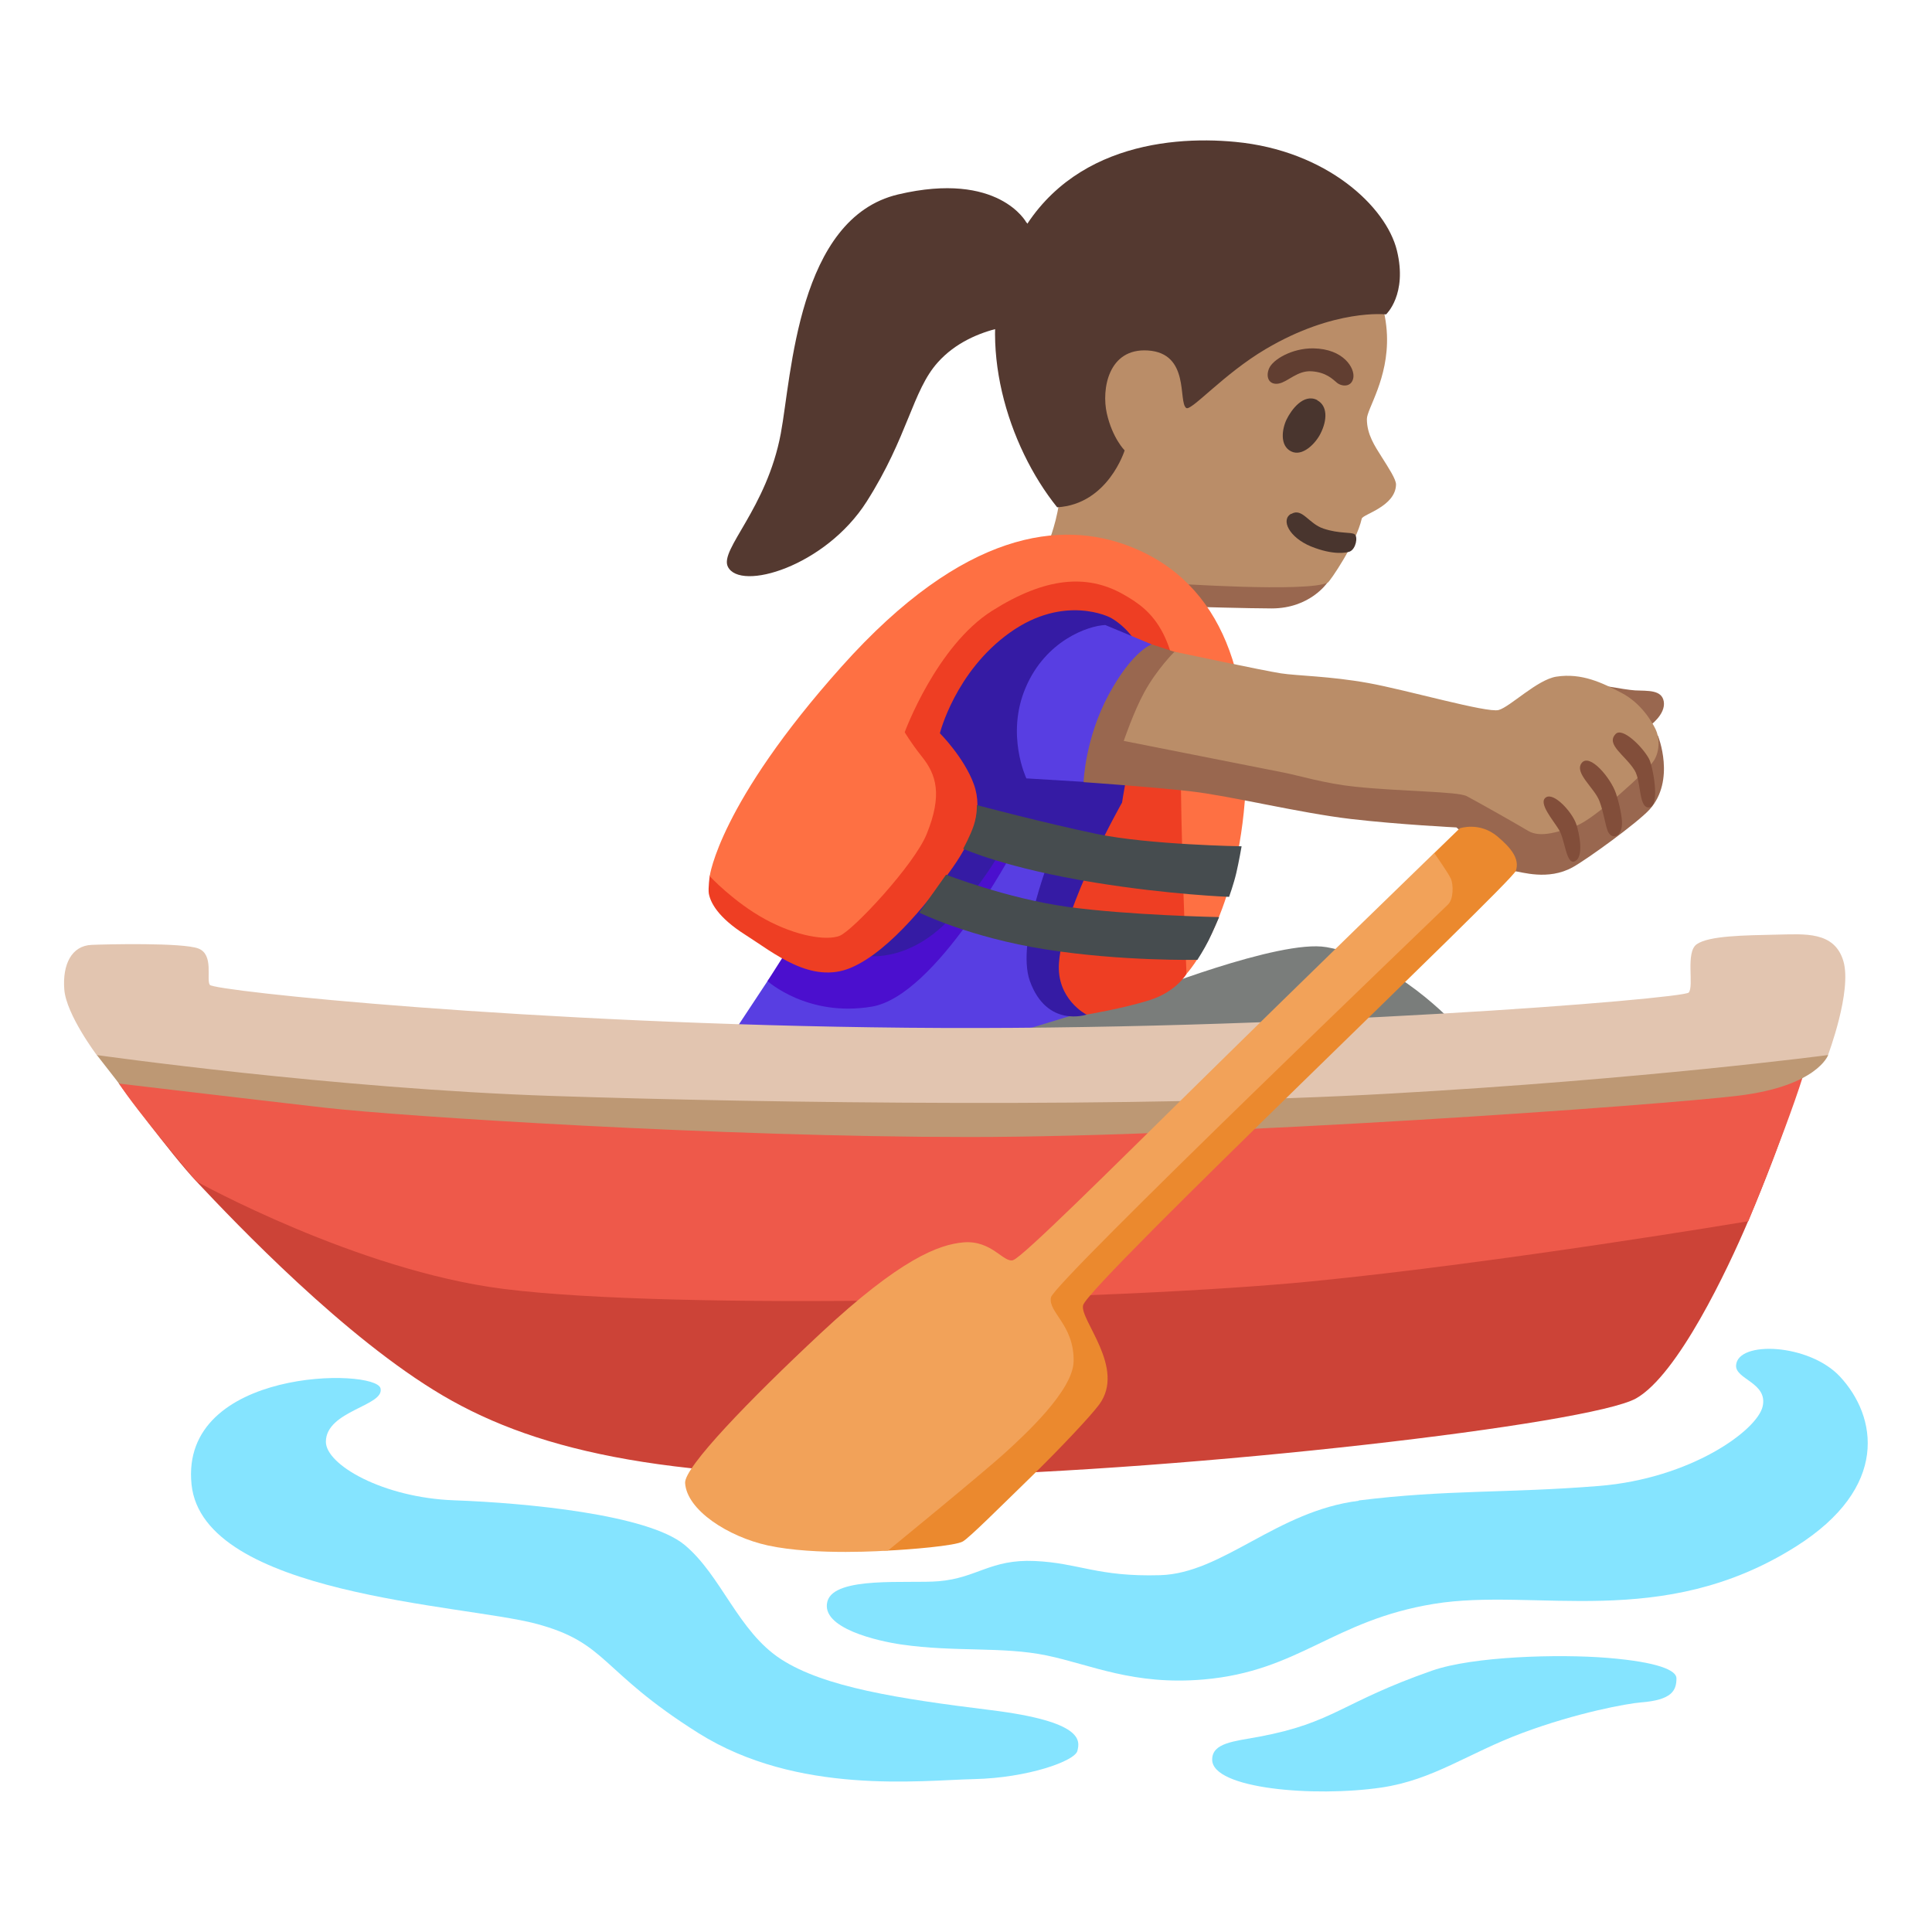
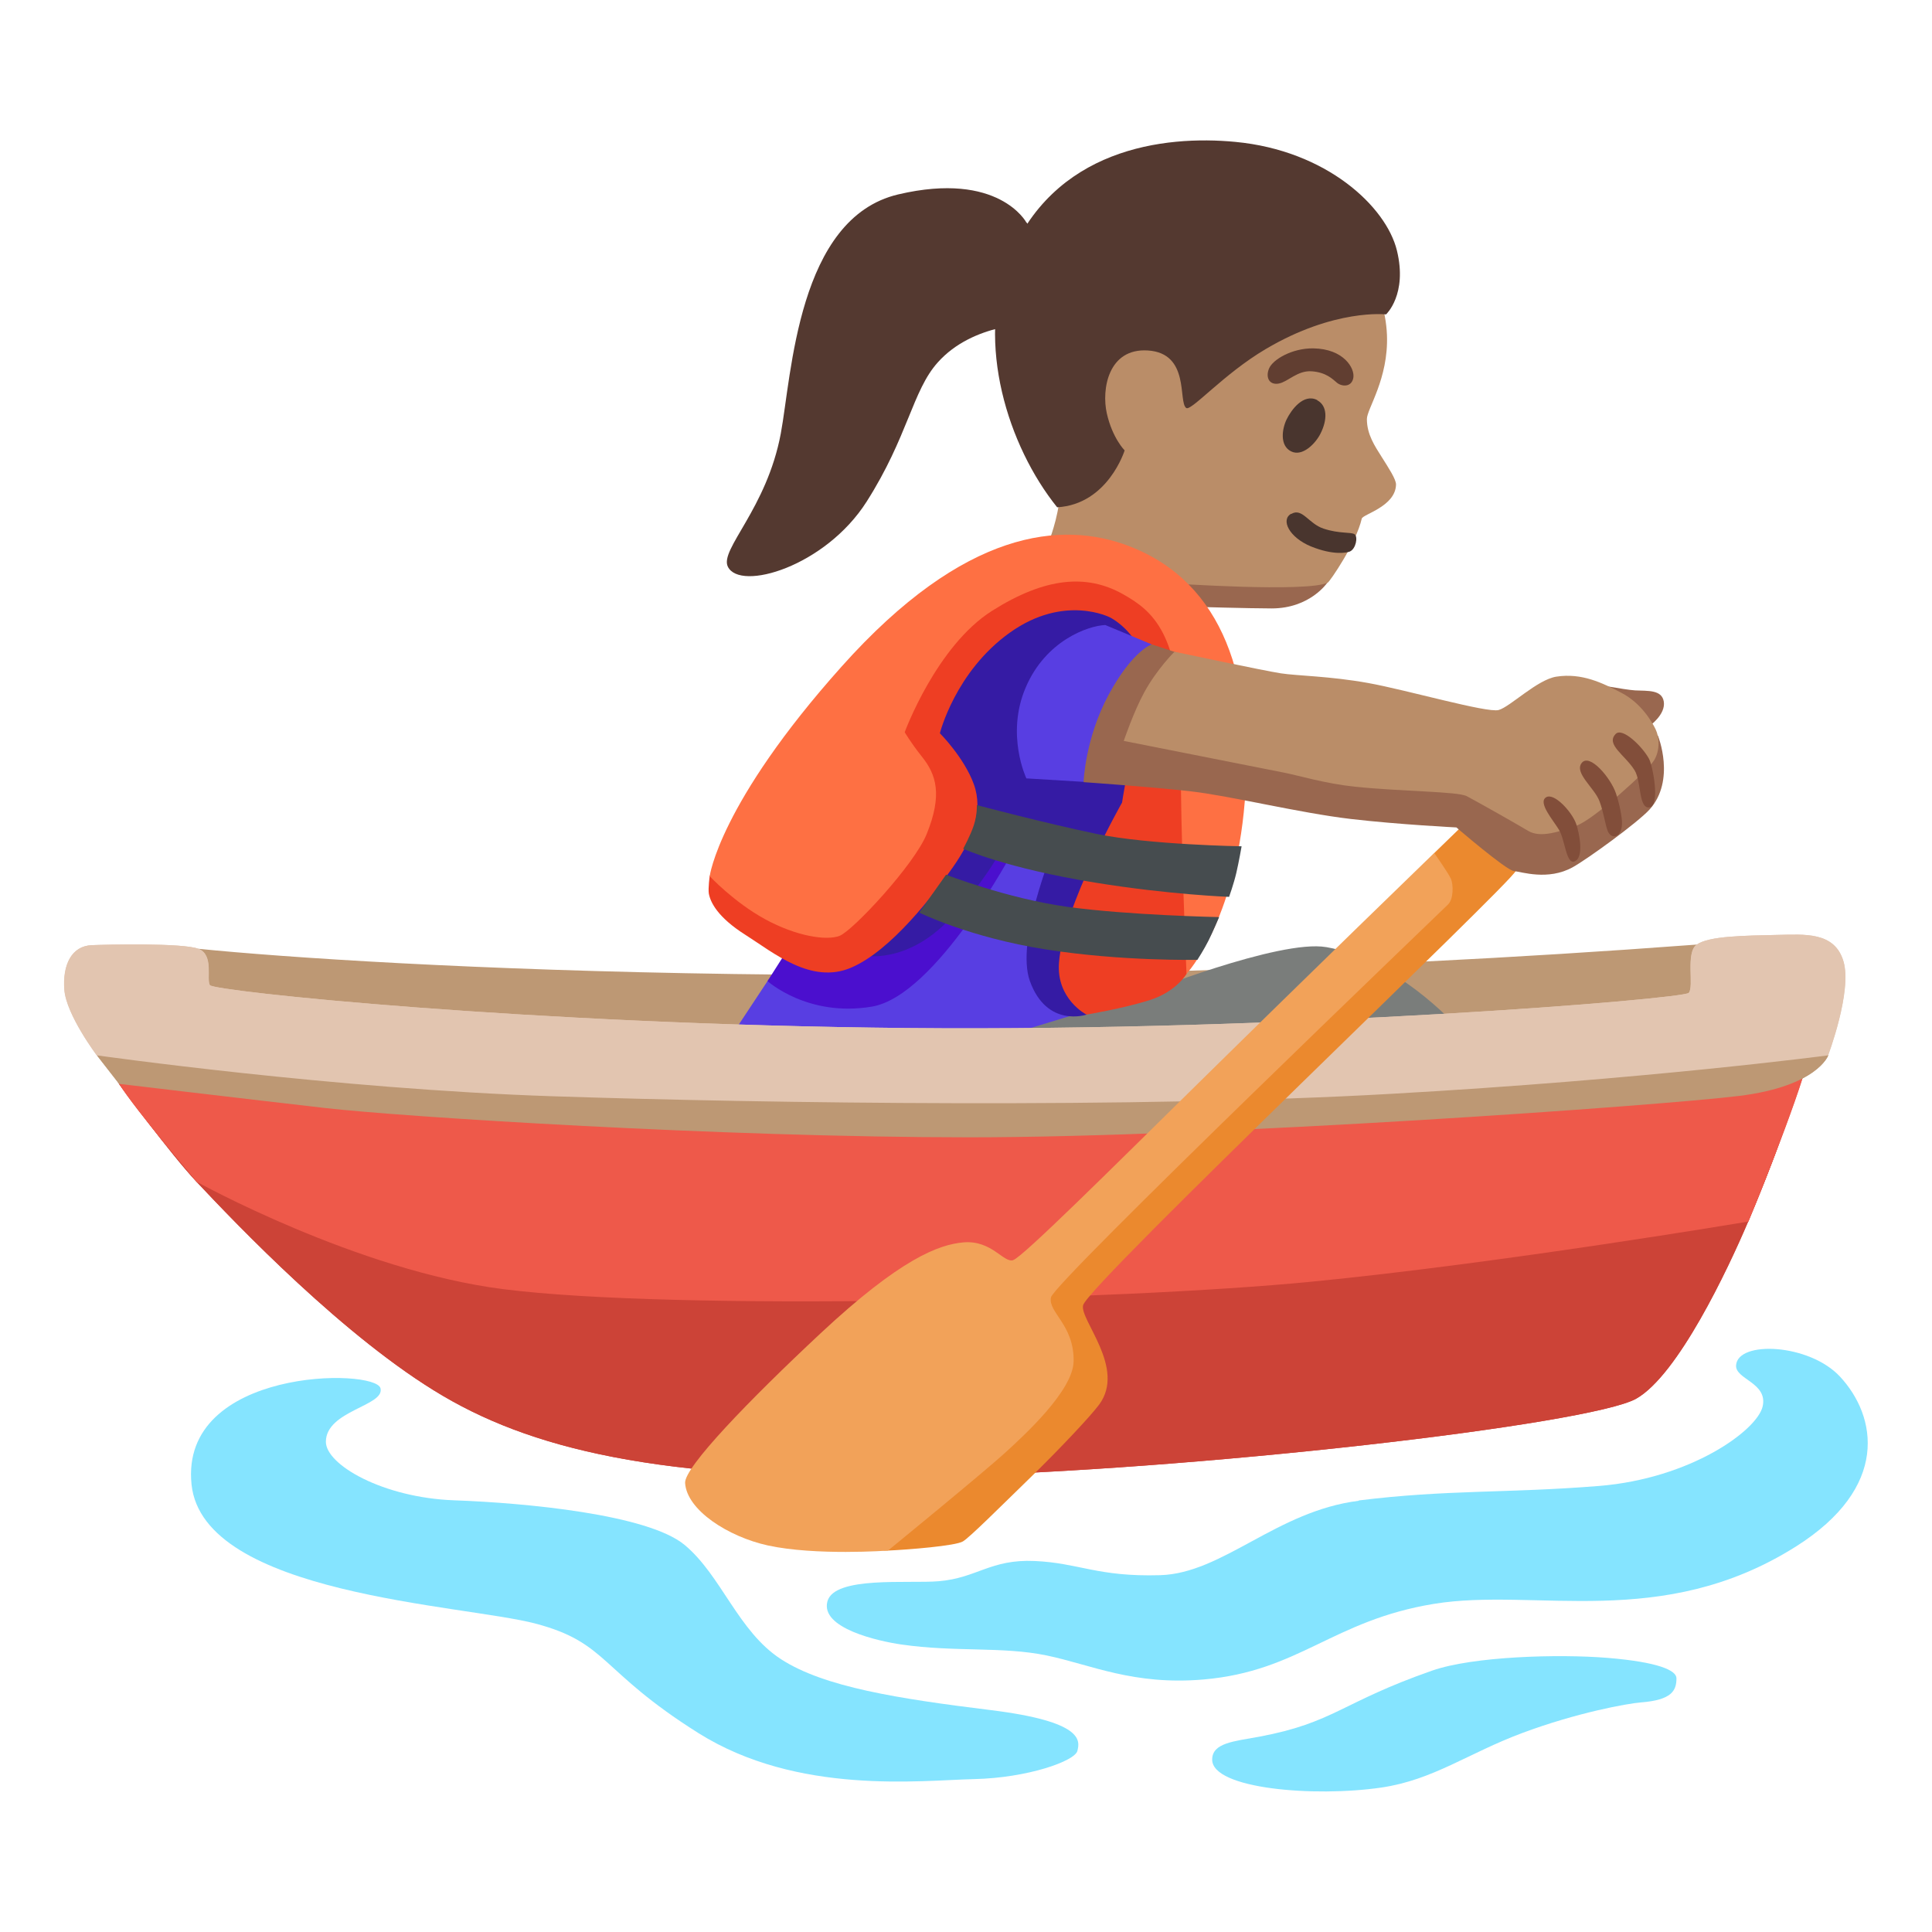
<svg xmlns="http://www.w3.org/2000/svg" enable-background="new 0 0 128 128" viewBox="0 0 128 128">
+   <path d="m23.1 82.78-16.38-14.12 6.43-5.8c11.33 1.14 50.14 3.41 99.27-.28 8.17-.61 2.78 10.03 2.78 10.03z" fill="#bd9874" />
  <path d="m79.02 40.2s3.78.11 5.23.11c2.56 0 3.7-1.72 3.7-1.72l-8.55-3.86-3.28 3.93 2.9 1.53z" fill="#99674f" />
  <path d="m69.57 35.67s.77-2.07.63-3.45c-.08-.76-3.84-11.94 2.8-16.65 5.89-4.18 13.63-2.44 16.82 1.23 1.43 1.65 2.01 3.82 2.07 5.4.11 2.9-1.33 4.89-1.33 5.56 0 1.03.53 1.8.99 2.53s.94 1.46.94 1.81c-.03 1.46-2.2 1.97-2.27 2.26-.38 1.66-2.12 4.17-2.25 4.24-1.39.67-10.5.04-10.5.04l-7.89-2.96z" fill="#ba8d68" />
  <path d="m87.01 23.08c-1.4-.02-2.7.74-2.94 1.35s.05 1.1.66.98 1.23-.88 2.18-.81 1.37.51 1.67.76.96.32 1.08-.32-.64-1.93-2.65-1.96z" fill="#613e31" />
  <path d="m87.28 26.51c-.92-.48-1.74.66-2.04 1.28s-.47 1.72.29 2.11 1.64-.53 1.96-1.18c.46-.91.46-1.84-.22-2.2z" fill="#49352e" />
  <path d="m85.54 34.04c-.71.4-.12 1.57 1.31 2.16 1.5.61 2.38.42 2.58.34.4-.17.55-.97.32-1.14s-.99-.02-2.07-.38c-.99-.33-1.4-1.4-2.13-.97z" fill="#49352e" />
  <path d="m81.84 9.4c6.05.57 10 4.29 10.71 7.2s-.72 4.23-.72 4.23-3.42-.4-7.98 2.3c-2.79 1.65-4.93 4.13-5.26 3.9-.55-.4.27-3.63-2.54-3.81-2.63-.17-3.08 2.58-2.72 4.17.37 1.64 1.18 2.45 1.18 2.45s-1.1 3.57-4.47 3.77c-3.29-4.09-5.37-10.87-3.27-16.27 2.93-7.53 10.37-8.39 15.07-7.94z" fill="#543930" />
  <path d="m68 14.74s-1.82-3.43-8.49-1.86-7.06 11.99-7.78 15.84c-.93 4.98-4.06 7.68-3.51 8.82.8 1.66 6.46 0 9.2-4.31s3.03-7.35 4.71-9.22c2.35-2.63 6.28-2.55 6.28-2.55l1.98-3.61-2.38-3.11z" fill="#543930" />
  <path d="m48.51 68.54 2.34-3.54 3.38-4.59 12.39-8.05 10.78 1.53-1.56 13.33-9.54 1.48-13.36 1.61z" fill="#583ee2" />
-   <path d="m7.88 71.79s3.4 4.64 5.14 6.49c2.64 2.81 9.84 10.37 16.32 14.18s15.43 5.71 32.57 5.33 43.43-3.43 46.48-5.14c2.77-1.56 6.08-8.57 7.43-11.75 2.4-5.61 3.51-9.57 3.51-9.57l-4.21-3.65-53.88 3.09-46.58-2.81-6.78 3.81z" fill="#cc4337" />
-   <path d="m33.33 85.39c11.4 1.45 40.9.74 53.51-.49 12.6-1.24 28.99-3.99 28.99-3.99s3.27-7.9 4.01-10.97-57.08 1.77-57.08 1.77l-56.05-3.07s.07 1.39 1.18 3.15 5.14 6.49 5.14 6.49 10.6 5.88 20.3 7.11z" fill="#ee594a" />
-   <path d="m121.12 69.9s-.71 2.05-5.93 2.69-34.6 2.74-50.98 2.74-37.6-1.36-42.67-1.94c-5.06-.58-13.65-1.6-13.65-1.6l-1.48-1.9 11.22-1.82 47.53 3.24 54.61-5.06 1.34 3.65z" fill="#bd9874" />
  <g fill="#85e4ff">
    <path d="m90.02 99.43c-5.45.68-9 4.81-13.16 4.93s-5.37-.81-8.31-.94-3.82 1.13-6.36 1.34c-1.99.17-6.9-.36-7.37 1.33-.49 1.79 3.38 2.64 4.88 2.86 3.59.52 6.72.12 9.65.73s5.74 1.99 10.39 1.59c6.35-.55 8.54-3.91 15.26-5.01s15.08 1.81 23.97-3.79c6.24-3.93 5.38-8.63 2.94-11.26-2.04-2.2-6.77-2.41-6.89-.76-.07.94 2.12 1.15 1.76 2.73s-4.75 4.78-10.86 5.27-10.04.23-15.91.96z" />
    <path d="m94.89 110.68c-6.02 2.1-6.49 3.45-11.46 4.38-1.69.31-3.12.41-3.12 1.52 0 1.94 6.76 2.5 11.21 1.85 3.45-.51 5.73-2.27 9.35-3.62s6.96-1.95 7.84-2.02c2.05-.16 2.36-.78 2.36-1.6 0-.54-1.27-1.08-4.55-1.35s-8.94-.1-11.63.84z" />
    <path d="m25.21 91.98c.29 1.17-3.61 1.47-3.62 3.54 0 1.53 3.79 3.71 8.51 3.88s12.81.93 15.25 2.95 3.54 5.73 6.4 7.58 7.75 2.61 13.9 3.37 5.9 2.02 5.73 2.7-3.3 1.79-6.84 1.87-11.7 1.08-18.27-3.05-5.98-5.98-10.78-7.25-22.04-1.89-22.8-9.22c-.8-7.75 12.19-7.72 12.52-6.37z" />
  </g>
  <path d="m87.87 62.75c-3.1-.54-12.31 3.14-12.31 3.14l-9.25 2.82 15.05 2.25 15.05-3.06s-3.94-4.35-8.53-5.15z" fill="#7a7d7b" />
  <path d="m52.15 62.96-1.3 2.04s2.66 2.41 6.92 1.69 9.37-10.35 9.37-10.35l-10.01-2.61s-4.98 9.23-4.98 9.23z" fill="#4b0fce" />
  <path d="m57.16 63.3s2.86.65 5.76-2.41 4.04-5.76 4.04-5.76l2.8 1.17s-2.48 6.03-1.53 8.69c1.13 3.14 3.76 2.23 3.76 2.23l6.38-19.21-1.53-8.93-10.22-1.45-9.58 11.83z" fill="#351ba4" />
  <path d="m58.9 43.43-11.88 14.6s-.11.81-.06 1.16c.1.58.58 1.58 2.43 2.75s4.35 3.3 7 2.17 5.47-4.83 6.76-6.68 2.01-3.7 1.37-5.47-2.25-3.38-2.25-3.38 1.02-4.09 4.64-6.67 6.64-1 6.64-1 3.28 1.6 2.16 5.9c-1.04 4.02-1.37 6.36-1.37 6.36s-3.91 6.88-4.18 10.62c-.18 2.41 1.82 3.43 1.82 3.43s2.42-.4 4.19-.96 2.45-1.75 2.45-1.75l2.09-15.13-2.49-9.01-9.5-3.54s-9.82 6.6-9.82 6.6z" fill="#ee3e23" />
  <path d="m74.83 36.19c-4.48-1.72-10.94-1.13-19.07 7.97-8.13 9.09-8.74 13.89-8.74 13.89s1.6 1.72 3.67 2.85 4.07 1.44 4.94 1.1 4.93-4.69 5.76-6.73c1.06-2.6.65-3.95-.32-5.15-.74-.93-1.13-1.61-1.13-1.61s2.09-5.71 5.8-8.05c3.52-2.22 6.26-2.44 8.65-1.1 2 1.12 3.82 2.63 3.82 9.47s.4 15.69.4 15.69 3.22-3.46 3.86-11.43-1.37-14.49-7.65-16.9z" fill="#fe7043" />
  <path d="m73.22 41.41c-1.13.05-3.94 1.02-5.27 4.15-1.33 3.12.05 6.01.05 6.01l3.79.23 4.51-9.11-3.07-1.28z" fill="#583ee2" />
-   <path d="m60.9 60.46s3.3 1.64 8.37 2.44 10.06.69 10.06.69.45-.7.74-1.28.7-1.55.7-1.55-6.02-.12-10.05-.68-8.04-2.13-8.04-2.13-1.78 2.51-1.78 2.51z" fill="#464c4f" />
+   <path d="m60.9 60.46s3.3 1.64 8.37 2.44 10.06.69 10.06.69.45-.7.74-1.28.7-1.55.7-1.55-6.02-.12-10.05-.68-8.04-2.13-8.04-2.13z" fill="#464c4f" />
  <path d="m63.81 56.23s2.81 1.29 8.77 2.25c4.86.79 8.85.94 8.85.94s.31-.86.48-1.59.35-1.76.35-1.76-6.14-.1-9.6-.82-7.94-1.91-7.94-1.91.03.63-.2 1.33-.7 1.55-.7 1.55z" fill="#464c4f" />
-   <path d="m13.9 65.25c-.25-.36.29-2.01-.76-2.41s-6.12-.28-7.06-.24c-1.34.05-1.95 1.3-1.82 2.96s2.15 4.34 2.15 4.34 15.72 2.23 30.2 2.71 38.67.8 55.54-.16c16.87-.95 28.96-2.55 28.96-2.55s1.6-4.23 1.02-6.22c-.59-2-2.59-1.79-4.35-1.76-2.22.05-4.56.07-5.37.64-.76.53-.16 2.79-.53 3.2s-26.59 2.57-51.79 2.33c-25.19-.24-45.92-2.44-46.19-2.84z" fill="#e2c5b0" />
+   <path d="m7.88 71.81s3.4 4.64 5.14 6.49c2.64 2.81 9.84 10.37 16.32 14.18s15.43 5.71 32.57 5.33 43.43-3.43 46.48-5.14c2.77-1.56 6.08-8.57 7.43-11.75 2.4-5.61 3.51-9.57 3.51-9.57l-4.21-3.65-53.88 3.09-46.58-2.81-6.78 3.81z" fill="#cc4337" />
+   <path d="m33.33 85.41c11.4 1.45 40.9.74 53.51-.49 12.6-1.24 28.99-3.99 28.99-3.99s3.27-7.9 4.01-10.97-57.08 1.77-57.08 1.77l-56.05-3.07s.07 1.39 1.18 3.15 5.14 6.49 5.14 6.49 10.6 5.88 20.3 7.11z" fill="#ee594a" />
+   <path d="m121.12 69.92s-.71 2.05-5.93 2.69-34.6 2.74-50.98 2.74-37.6-1.36-42.67-1.94c-5.06-.58-13.65-1.6-13.65-1.6l-1.48-1.9 11.22-1.82 47.53 3.24 54.61-5.06 1.34 3.65z" fill="#bd9874" />
+   <path d="m13.9 65.27c-.25-.36.29-2.01-.76-2.41s-6.12-.28-7.06-.24c-1.34.05-1.95 1.3-1.82 2.96s2.15 4.34 2.15 4.34 15.72 2.23 30.2 2.71 38.67.8 55.54-.16c16.87-.95 28.96-2.55 28.96-2.55s1.6-4.23 1.02-6.22-2.59-1.79-4.35-1.76c-2.22.05-4.56.07-5.37.64-.76.53-.16 2.79-.53 3.2s-26.59 2.57-51.79 2.33-45.92-2.44-46.19-2.84z" fill="#e2c5b0" />
+   <path d="m7.89 71.81s3.4 4.64 5.14 6.49c2.64 2.81 9.84 10.37 16.32 14.18s15.43 5.71 32.57 5.33 43.43-3.43 46.48-5.14c2.77-1.56 6.08-8.57 7.43-11.75 2.4-5.61 3.51-9.57 3.51-9.57l-4.21-3.65-53.88 3.09-46.58-2.81-6.78 3.81z" fill="#cc4337" />
+   <path d="m33.34 85.41c11.4 1.45 40.9.74 53.51-.49s28.99-3.99 28.99-3.99 3.27-7.9 4.01-10.97-57.08 1.77-57.08 1.77l-56.05-3.07s.07 1.39 1.18 3.15c1.11 1.77 5.14 6.49 5.14 6.49s10.6 5.88 20.3 7.11z" fill="#ee594a" />
+   <path d="m121.13 69.92s-.71 2.05-5.93 2.69-34.6 2.74-50.98 2.74-37.6-1.36-42.67-1.94c-5.06-.58-13.65-1.6-13.65-1.6l-1.48-1.9 11.22-1.82 47.53 3.24 54.61-5.06 1.34 3.65z" fill="#bd9874" />
+   <path d="m13.91 65.27c-.25-.36.29-2.01-.76-2.41s-6.12-.28-7.06-.24c-1.34.05-1.95 1.3-1.82 2.96s2.15 4.34 2.15 4.34 15.72 2.23 30.2 2.71 38.67.8 55.54-.16c16.87-.95 28.96-2.55 28.96-2.55s1.6-4.23 1.02-6.22-2.59-1.79-4.35-1.76c-2.22.05-4.56.07-5.37.64-.76.53-.16 2.79-.53 3.2s-26.59 2.57-51.79 2.33c-25.19-.24-45.92-2.44-46.19-2.84z" fill="#e2c5b0" />
+   <path d="m95.02 56.52 1.69-1.64s1.3-.46 2.49.53c.94.79 1.49 1.5 1.23 2.28s-28.28 27.37-28.67 28.78c-.26.95 2.86 4.16 1.06 6.59-.55.74-2.46 2.78-4.43 4.71-2.29 2.23-4.11 4.05-4.59 4.35s-3.65.55-4.97.61c-2.27.11-6.39-4.63-6.39-4.63l16.91-14.89 24.9-24.39.78-2.3z" fill="#eb892e" />
+   <path d="m67.13 83.49c-.66.19-1.41-1.33-3.29-1.18-1.63.14-4.17 1.07-9.49 6.04-4.72 4.41-9.02 8.86-8.96 9.9.11 1.8 2.85 3.56 5.48 4.14 3.17.69 7.96.34 7.96.34s6.42-5.24 7.87-6.58c1.11-1.02 4.4-4.01 4.43-5.96.04-2.43-1.71-3.24-1.5-4.24s25.94-25.66 26.31-26.03.35-1.32.19-1.69-1.11-1.72-1.11-1.72-8.11 7.85-15.96 15.58c-5.3 5.22-11.33 11.22-11.93 11.39z" fill="#f2a259" />
  <path d="m71.79 51.8s.1-2.89 1.67-5.79 2.84-3.32 2.84-3.32l2.2.72 16.95 6.61 9.83-4.77s2.35.45 3.05.49c.85.04 1.77-.05 1.9.74.14.86-.95 1.62-.95 1.62l.57.66s1.18 2.93-.56 4.87c-.78.86-4.12 3.29-5.1 3.83-1.63.9-3.38.3-3.89.25s-3.81-2.89-3.81-2.89-3.81-.19-6.99-.56c-3.41-.4-7.98-1.53-10.59-1.83s-7.12-.61-7.12-.61z" fill="#99674f" />
-   <path d="m95.02 56.52 1.69-1.64s1.3-.46 2.49.53c.94.79 1.49 1.5 1.23 2.28s-28.28 27.37-28.67 28.78c-.26.95 2.86 4.16 1.06 6.59-.55.74-2.46 2.78-4.43 4.71-2.29 2.23-4.11 4.05-4.59 4.35s-3.65.55-4.97.61c-2.27.11-6.39-4.63-6.39-4.63l16.91-14.89 24.9-24.39.78-2.3z" fill="#eb892e" />
  <path d="m74.45 49.09s.66-1.95 1.37-3.24c.84-1.53 1.99-2.67 1.99-2.67s5.94 1.26 7.05 1.43 3.22.18 5.78.64 7.89 2 8.65 1.79 2.55-2.01 3.82-2.21c1.69-.26 3.05.41 4.33 1.08s2 1.89 2.25 2.41.3 1.39-.1 2.05-3.99 3.92-5.12 4.32-2.4.85-3.22.36-3.1-1.78-4.07-2.3c-.6-.32-4.23-.3-7.43-.63-1.97-.21-3.71-.74-4.68-.93-3.59-.71-10.6-2.1-10.6-2.1z" fill="#ba8d68" />
-   <path d="m67.13 83.49c-.66.19-1.41-1.33-3.29-1.18-1.63.14-4.17 1.07-9.49 6.04-4.72 4.41-9.02 8.86-8.96 9.9.11 1.8 2.85 3.56 5.48 4.14 3.17.69 7.96.34 7.96.34s6.42-5.24 7.87-6.58c1.11-1.02 4.4-4.01 4.43-5.96.04-2.43-1.71-3.24-1.5-4.24s25.94-25.66 26.31-26.03.35-1.32.19-1.69-1.11-1.72-1.11-1.72-8.11 7.85-15.96 15.58c-5.3 5.22-11.33 11.22-11.93 11.39z" fill="#f2a259" />
  <g fill="#824e3a">
    <path d="m104.79 50.55c-.51.66.85 1.65 1.18 2.53.29.78.35 1.44.54 1.96.22.59.91.49.95-.43.02-.48-.18-1.39-.4-2.05-.34-1.01-1.74-2.69-2.27-2.01z" />
    <path d="m107.05 48.62c-.7.7.63 1.41 1.25 2.42.45.74.25 2.56.98 2.45s.22-2.76-.03-3.22c-.44-.81-1.75-2.09-2.2-1.65z" />
    <path d="m102.42 52.83c-.53.36.47 1.49.87 2.15s.47 2.31 1.03 2.09c.64-.25.32-1.86.11-2.47-.26-.78-1.47-2.13-2.01-1.77z" />
  </g>
</svg>
